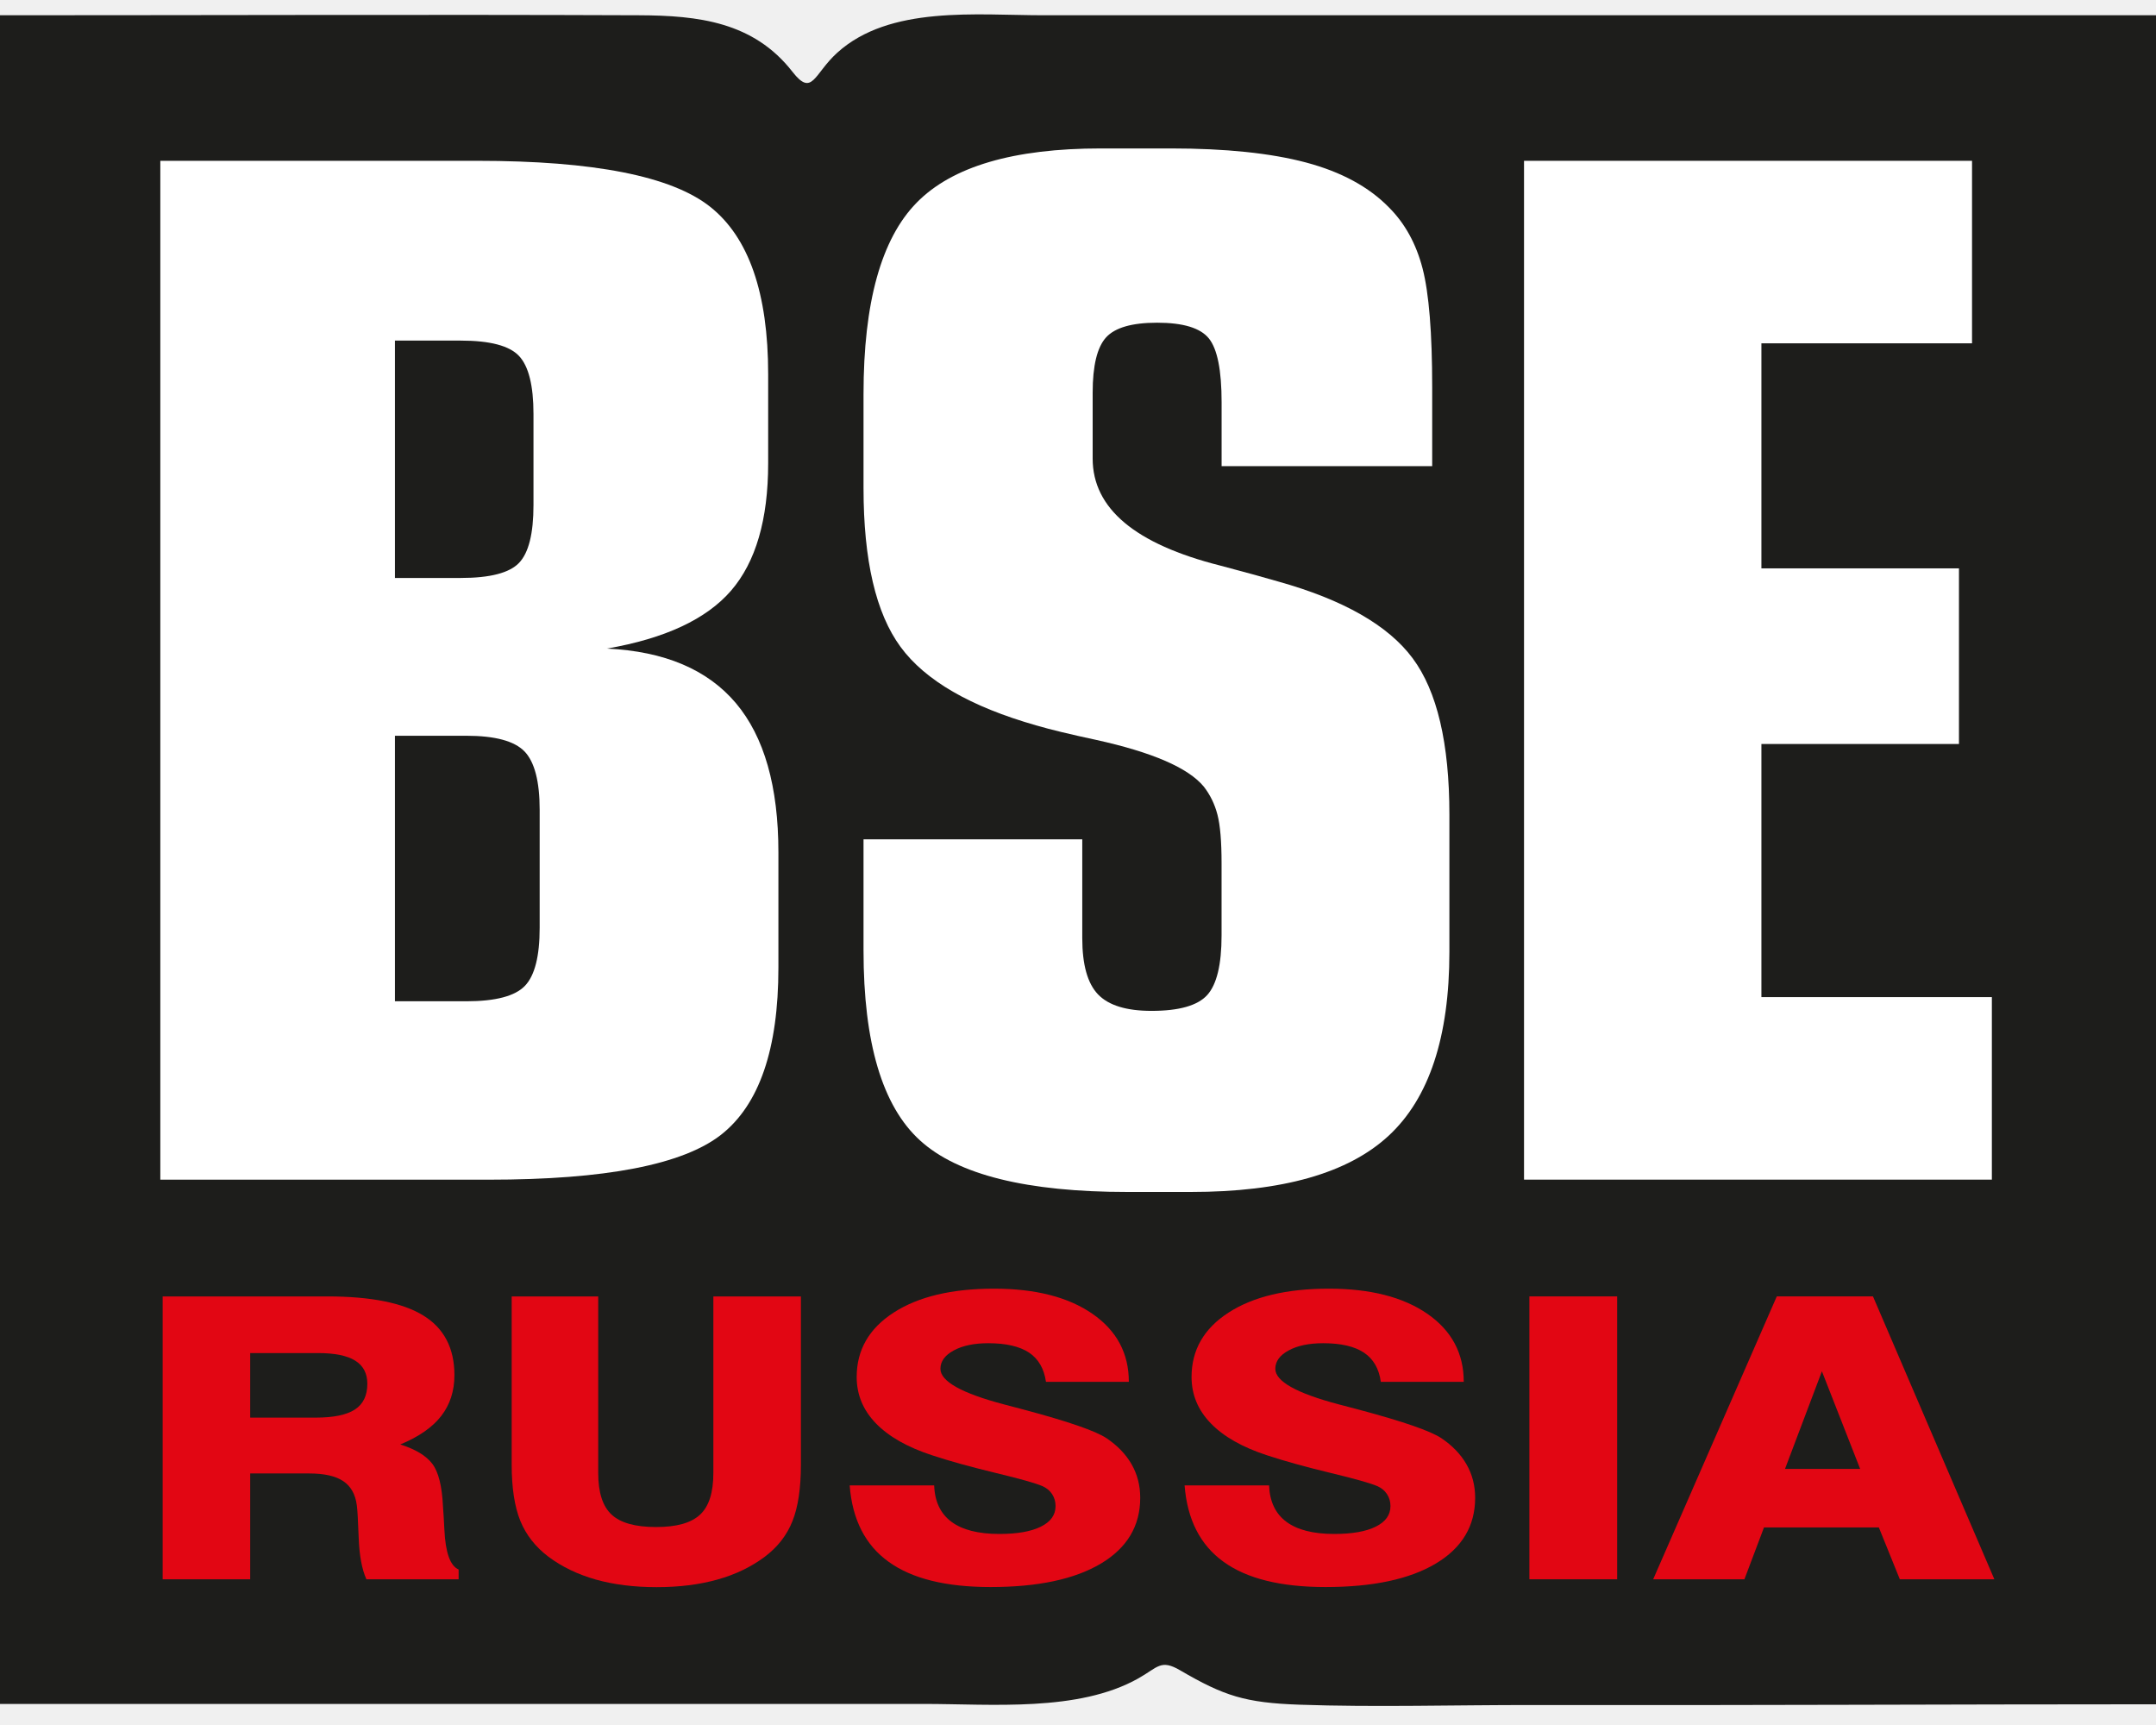
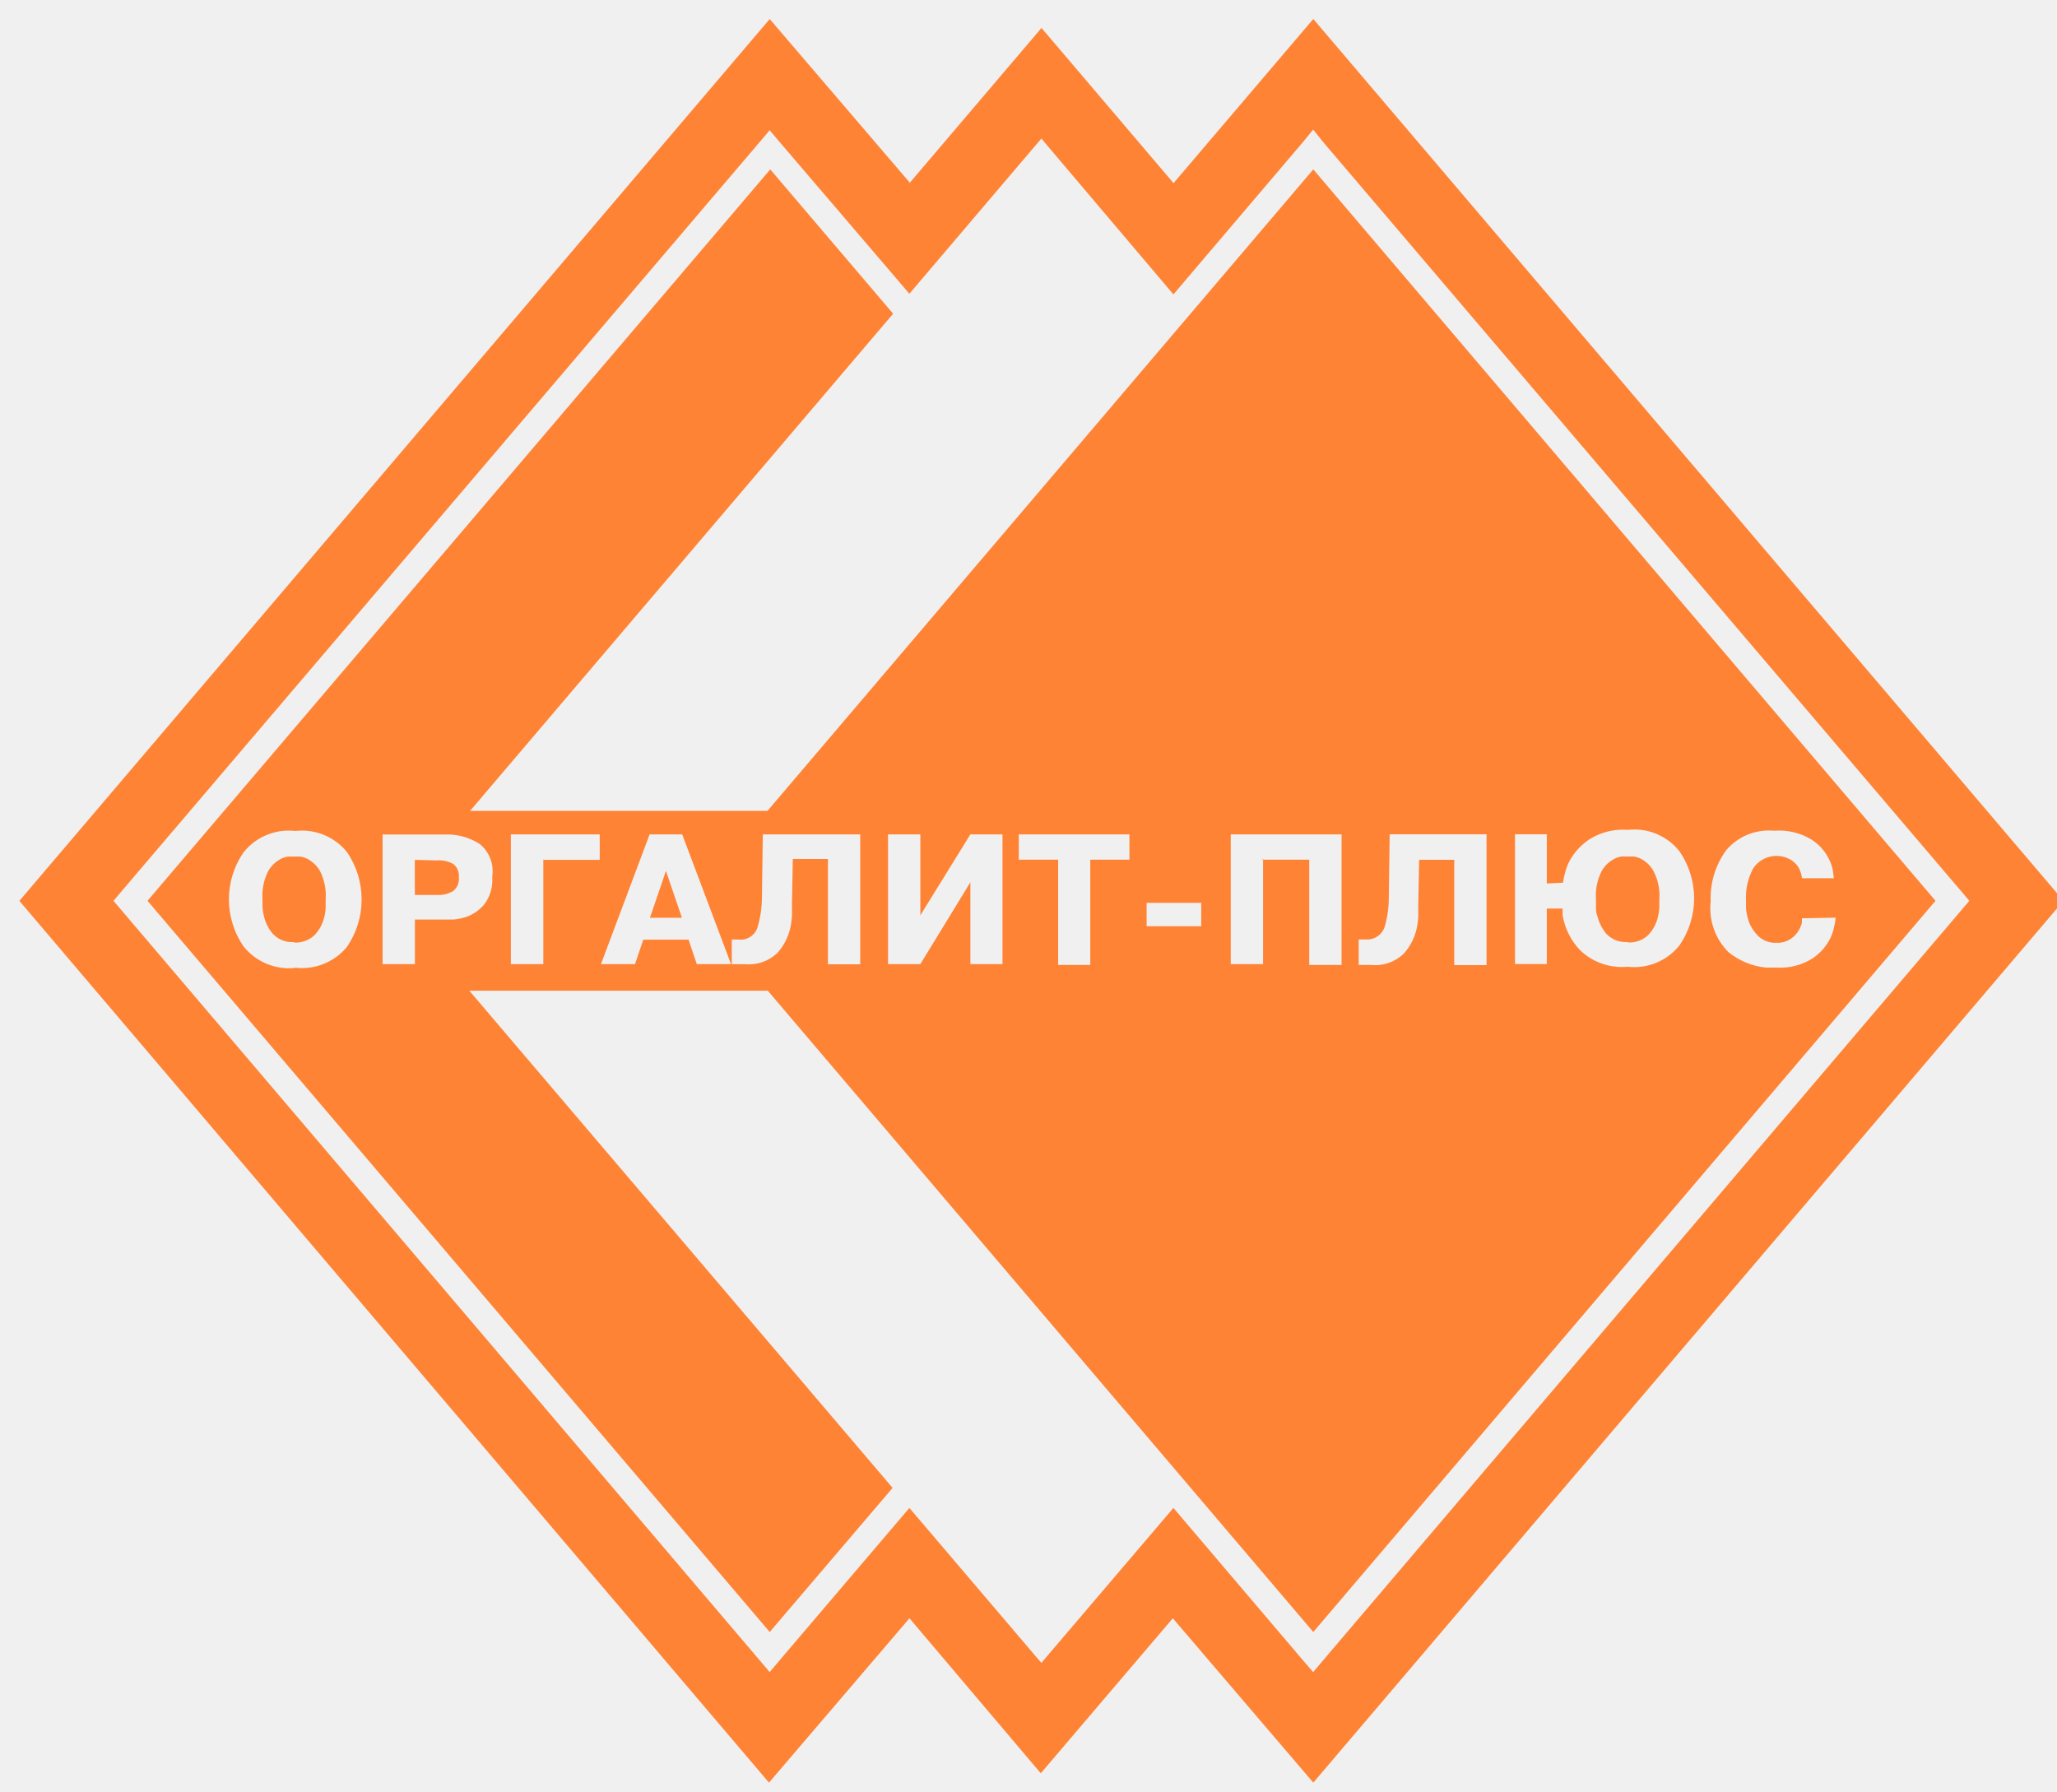
- <svg xmlns="http://www.w3.org/2000/svg" width="100" height="80" viewBox="0 0 100 80" fill="none">
-   <path fill-rule="evenodd" clip-rule="evenodd" d="M0 0.708C9.874 0.708 19.767 0.669 29.639 0.708C32.384 0.718 34.952 1.013 36.756 3.329C37.683 4.517 37.746 3.43 38.831 2.447C41.267 0.241 45.285 0.708 48.424 0.708H100V79.039C90.372 79.039 80.727 79.092 71.105 79.074C67.58 79.068 63.752 79.182 60.267 79.058C57.758 78.97 56.777 78.655 54.739 77.465C53.833 76.934 53.709 77.327 52.797 77.839C50.009 79.407 46.009 79.023 42.849 79.023C28.706 79.023 14.563 79.023 0.423 79.023H0V0.708Z" fill="#1D1D1B" />
-   <path fill-rule="evenodd" clip-rule="evenodd" d="M7.544 73.243V60.124H15.177C17.199 60.124 18.686 60.421 19.643 61.014C20.6 61.607 21.077 62.528 21.077 63.775C21.077 64.513 20.872 65.142 20.466 65.667C20.059 66.193 19.425 66.634 18.566 66.989C19.265 67.209 19.761 67.507 20.049 67.883C20.338 68.261 20.504 68.924 20.547 69.874C20.569 70.141 20.59 70.5 20.612 70.951C20.663 72.008 20.882 72.621 21.272 72.788V73.243H16.995C16.786 72.78 16.668 72.144 16.638 71.337C16.609 70.531 16.579 70.021 16.55 69.813C16.485 69.303 16.276 68.93 15.923 68.692C15.569 68.452 15.039 68.334 14.332 68.334H11.605V73.243H7.544ZM11.605 65.744H14.647C15.47 65.744 16.075 65.62 16.459 65.37C16.845 65.12 17.038 64.722 17.038 64.175C17.038 63.696 16.851 63.336 16.475 63.102C16.102 62.869 15.527 62.751 14.755 62.751H11.605V65.744Z" fill="#E20613" />
-   <path fill-rule="evenodd" clip-rule="evenodd" d="M23.731 60.124H27.747V68.318C27.747 69.222 27.955 69.864 28.371 70.246C28.786 70.63 29.474 70.819 30.433 70.819C31.378 70.819 32.057 70.63 32.469 70.246C32.882 69.864 33.087 69.222 33.087 68.318V60.124H37.148V67.918C37.148 69.015 37.018 69.891 36.756 70.545C36.498 71.199 36.067 71.75 35.468 72.201C34.838 72.67 34.109 73.022 33.276 73.255C32.441 73.489 31.502 73.607 30.456 73.607C29.409 73.607 28.469 73.489 27.636 73.255C26.803 73.019 26.071 72.668 25.444 72.201C24.838 71.743 24.401 71.187 24.133 70.531C23.867 69.874 23.733 69.005 23.733 67.918V60.124H23.731Z" fill="#E20613" />
-   <path fill-rule="evenodd" clip-rule="evenodd" d="M39.41 68.889H43.329C43.355 69.636 43.623 70.199 44.129 70.575C44.635 70.951 45.375 71.14 46.35 71.14C47.181 71.14 47.821 71.028 48.278 70.801C48.733 70.577 48.959 70.258 48.959 69.848C48.959 69.64 48.906 69.456 48.798 69.291C48.691 69.126 48.538 69.002 48.343 68.919C48.047 68.789 47.321 68.584 46.165 68.306C45.011 68.027 44.036 67.757 43.243 67.495C42.096 67.121 41.224 66.627 40.627 66.012C40.033 65.398 39.735 64.681 39.735 63.86C39.735 62.607 40.308 61.611 41.451 60.873C42.595 60.134 44.145 59.764 46.102 59.764C48.02 59.764 49.544 60.152 50.669 60.93C51.795 61.709 52.358 62.761 52.358 64.084H48.514C48.426 63.472 48.166 63.021 47.73 62.73C47.291 62.44 46.663 62.294 45.84 62.294C45.182 62.294 44.649 62.405 44.237 62.629C43.827 62.852 43.619 63.135 43.619 63.48C43.619 64.061 44.597 64.61 46.553 65.128C46.907 65.221 47.177 65.293 47.364 65.341L47.526 65.384C49.546 65.924 50.81 66.361 51.316 66.694C51.828 67.038 52.22 67.444 52.486 67.909C52.754 68.377 52.886 68.895 52.886 69.464C52.886 70.768 52.279 71.786 51.064 72.513C49.847 73.239 48.142 73.602 45.948 73.602C43.877 73.602 42.299 73.214 41.216 72.43C40.135 71.656 39.531 70.473 39.41 68.889Z" fill="#E20613" />
-   <path fill-rule="evenodd" clip-rule="evenodd" d="M54.944 68.889H58.863C58.892 69.636 59.158 70.199 59.664 70.575C60.17 70.951 60.909 71.14 61.883 71.14C62.714 71.14 63.356 71.028 63.811 70.801C64.266 70.577 64.493 70.258 64.493 69.848C64.493 69.64 64.439 69.456 64.331 69.291C64.221 69.126 64.071 69.002 63.876 68.919C63.579 68.789 62.854 68.584 61.7 68.306C60.544 68.027 59.571 67.757 58.776 67.495C57.628 67.121 56.757 66.627 56.161 66.012C55.566 65.398 55.267 64.681 55.267 63.86C55.267 62.607 55.84 61.611 56.984 60.873C58.128 60.134 59.678 59.764 61.635 59.764C63.555 59.764 65.079 60.152 66.204 60.93C67.33 61.709 67.892 62.761 67.892 64.084H64.046C63.961 63.472 63.699 63.021 63.262 62.73C62.825 62.44 62.196 62.294 61.373 62.294C60.716 62.294 60.182 62.405 59.77 62.629C59.359 62.852 59.152 63.135 59.152 63.48C59.152 64.061 60.131 64.61 62.086 65.128C62.439 65.221 62.709 65.293 62.898 65.341L63.059 65.384C65.081 65.924 66.342 66.361 66.848 66.694C67.36 67.038 67.752 67.444 68.018 67.909C68.287 68.377 68.421 68.895 68.421 69.464C68.421 70.768 67.813 71.786 66.596 72.513C65.379 73.239 63.675 73.602 61.48 73.602C59.41 73.602 57.833 73.214 56.75 72.43C55.672 71.656 55.068 70.473 54.944 68.889Z" fill="#E20613" />
-   <path d="M75.008 60.123H70.936V73.242H75.008V60.123Z" fill="#E20613" />
-   <path fill-rule="evenodd" clip-rule="evenodd" d="M82.411 60.123H86.873L92.503 73.242H88.118L87.145 70.837H81.818L80.91 73.242H76.678L82.411 60.123ZM82.793 68.123H86.278L84.504 63.596L82.793 68.123Z" fill="#E20613" />
-   <path fill-rule="evenodd" clip-rule="evenodd" d="M36.104 44.878C36.104 48.653 35.218 51.233 33.446 52.625C31.675 54.013 28.085 54.71 22.676 54.71H7.436V7.458H22.136C27.546 7.458 31.145 8.169 32.938 9.589C34.73 11.009 35.629 13.597 35.629 17.352V21.489C35.629 24.097 35.053 26.066 33.91 27.391C32.764 28.716 30.844 29.612 28.15 30.079C30.821 30.205 32.815 31.05 34.131 32.608C35.446 34.167 36.104 36.473 36.104 39.531V44.878ZM18.318 26.804H21.372C22.729 26.804 23.631 26.57 24.076 26.103C24.521 25.636 24.744 24.746 24.744 23.429V19.199C24.744 17.884 24.521 16.988 24.076 16.511C23.631 16.034 22.729 15.796 21.372 15.796H18.318V26.804ZM18.318 34.122V46.436H21.628C22.985 46.436 23.891 46.197 24.348 45.719C24.803 45.244 25.031 44.348 25.031 43.031V37.558C25.031 36.243 24.797 35.341 24.332 34.853C23.865 34.366 22.963 34.122 21.628 34.122H18.318Z" fill="white" />
-   <path fill-rule="evenodd" clip-rule="evenodd" d="M50.198 38.927V43.508C50.198 44.74 50.442 45.609 50.929 46.117C51.419 46.627 52.246 46.881 53.412 46.881C54.684 46.881 55.546 46.637 55.991 46.15C56.435 45.66 56.659 44.74 56.659 43.382V40.04C56.659 39.02 56.596 38.269 56.468 37.781C56.342 37.293 56.129 36.858 55.832 36.477C55.109 35.607 53.447 34.888 50.838 34.313C49.65 34.059 48.727 33.837 48.071 33.644C45.015 32.775 42.914 31.56 41.77 30.001C40.625 28.443 40.052 25.987 40.052 22.634V18.274C40.052 14.032 40.874 11.074 42.518 9.398C44.162 7.721 47.01 6.884 51.062 6.884H54.306C56.852 6.884 58.941 7.102 60.576 7.536C62.21 7.971 63.492 8.666 64.424 9.621C65.166 10.363 65.686 11.307 65.983 12.453C66.279 13.599 66.428 15.434 66.428 17.959V21.618H56.661V18.656C56.661 17.171 56.464 16.186 56.072 15.698C55.68 15.21 54.879 14.966 53.67 14.966C52.502 14.966 51.714 15.194 51.299 15.651C50.887 16.108 50.68 16.962 50.68 18.211V21.267C50.68 23.579 52.65 25.233 56.598 26.23C57.722 26.529 58.614 26.771 59.27 26.964C62.301 27.811 64.388 29 65.522 30.528C66.657 32.053 67.226 34.473 67.226 37.781V44.144C67.226 48.09 66.287 50.932 64.408 52.672C62.531 54.411 59.471 55.28 55.229 55.28H52.301C47.634 55.28 44.426 54.486 42.677 52.893C40.925 51.302 40.052 48.366 40.052 44.079V38.925H50.198V38.927Z" fill="white" />
-   <path fill-rule="evenodd" clip-rule="evenodd" d="M70.688 54.708V7.458H91.467V15.922H81.698V26.359H90.861V34.504H81.698V46.243H92.387V54.708H70.688Z" fill="white" />
+ <svg xmlns="http://www.w3.org/2000/svg" width="31mm" height="27mm" viewBox="0 0 31 27" version="1.1" id="svg1">
+   <defs id="defs1" />
+   <g id="layer1">
+     <path class="cls-1" d="m 13.706,2.76 1.99,-2.339 1.99,2.339 2.106,-2.474 11.306,13.29 -11.306,13.29 -2.117,-2.477 -1.99,2.336 -1.979,-2.336 -2.117,2.477 L 0.292,13.577 11.6,0.287 13.717,2.76 Z m -11.888,10.689 -0.108,0.127 0.108,0.127 9.633,11.322 0.148,0.175 0.148,-0.175 1.958,-2.299 1.908,2.241 0.082,0.095 0.079,-0.095 1.91,-2.241 1.955,2.299 0.151,0.175 0.148,-0.175 9.633,-11.322 0.108,-0.127 -0.108,-0.127 -9.633,-11.311 -0.148,-0.185 -0.151,0.185 -1.955,2.299 -1.91,-2.254 -0.079,-0.095 -0.082,0.095 -1.908,2.244 -1.958,-2.289 -0.148,-0.175 -0.148,0.175 z m 9.234,-1.228 H 7.084 l 6.376,-7.493 -1.852,-2.175 -9.385,11.023 9.377,11.02 1.852,-2.172 -6.379,-7.493 h 4.498 l 8.221,9.665 9.377,-11.02 -9.377,-11.023 -8.226,9.668 z m -6.615,2.365 h 0.026 a 0.878,0.878 0 0 0 0.765,-0.315 1.265,1.265 0 0 0 0,-1.431 0.873,0.873 0 0 0 -0.765,-0.318 h -0.026 a 0.87,0.87 0 0 0 -0.762,0.318 1.246,1.246 0 0 0 0,1.429 0.878,0.878 0 0 0 0.762,0.32 z m 0,-0.381 a 0.407,0.407 0 0 0 0.299,-0.108 0.577,0.577 0 0 0 0.138,-0.23 0.706,0.706 0 0 0 0.034,-0.185 c 0,-0.058 0,-0.101 0,-0.127 a 0.815,0.815 0 0 0 -0.087,-0.431 0.482,0.482 0 0 0 -0.193,-0.183 0.402,0.402 0 0 0 -0.106,-0.032 h -0.09 -0.09 a 0.368,0.368 0 0 0 -0.108,0.034 0.476,0.476 0 0 0 -0.191,0.183 0.812,0.812 0 0 0 -0.087,0.429 c 0,0.034 0,0.074 0,0.116 a 0.794,0.794 0 0 0 0.021,0.135 0.638,0.638 0 0 0 0.132,0.265 0.394,0.394 0 0 0 0.318,0.127 z m 1.355,-1.63 h -0.026 v 1.955 h 0.487 v -0.672 h 0.439 0.146 a 0.876,0.876 0 0 0 0.191,-0.04 0.63,0.63 0 0 0 0.265,-0.183 0.609,0.609 0 0 0 0.124,-0.423 0.529,0.529 0 0 0 -0.188,-0.492 0.91,0.91 0 0 0 -0.445,-0.143 h -0.984 z m 0.46,0.384 v 0.529 h 0.333 a 0.431,0.431 0 0 0 0.243,-0.058 0.233,0.233 0 0 0 0.087,-0.212 0.222,0.222 0 0 0 -0.085,-0.198 0.442,0.442 0 0 0 -0.246,-0.053 z m 1.939,0 h 0.847 v -0.384 h -1.339 v 1.955 h 0.489 v -1.587 z m 1.625,-0.384 h -0.026 l -0.733,1.955 h 0.513 l 0.124,-0.368 h 0.683 l 0.124,0.368 h 0.516 l -0.736,-1.955 z m -0.021,1.257 h 0.482 l -0.241,-0.706 z m 1.233,0.699 h 0.09 0.082 0.026 a 0.619,0.619 0 0 0 0.487,-0.167 0.836,0.836 0 0 0 0.193,-0.362 1.085,1.085 0 0 0 0.029,-0.201 q 0,-0.095 0,-0.175 l 0.013,-0.68 h 0.529 v 1.587 h 0.487 v -1.958 h -1.468 l -0.013,0.939 a 1.609,1.609 0 0 1 -0.064,0.452 0.265,0.265 0 0 1 -0.296,0.193 h -0.032 -0.037 -0.026 v 0.381 z m 2.842,-0.736 v -1.22 h -0.487 v 1.955 h 0.487 l 0.754,-1.233 v 1.233 h 0.484 v -1.955 h -0.484 z m 2.077,-0.839 v 1.587 h 0.484 v -1.587 h 0.59 v -0.381 h -1.667 v 0.381 z m 1.323,1.003 h 0.833 v -0.352 h -0.823 v 0.352 z m 1.749,-1.003 h 0.712 v 1.587 h 0.487 v -1.968 h -1.67 v 1.955 h 0.487 v -1.587 z m 1.445,1.587 h 0.09 0.085 0.026 a 0.619,0.619 0 0 0 0.487,-0.167 0.836,0.836 0 0 0 0.193,-0.362 1.085,1.085 0 0 0 0.029,-0.201 q 0,-0.095 0,-0.175 l 0.013,-0.68 h 0.529 v 1.587 h 0.487 v -1.971 h -1.46 l -0.013,0.939 a 1.614,1.614 0 0 1 -0.061,0.452 0.28,0.28 0 0 1 -0.296,0.193 h -0.034 -0.037 -0.026 v 0.381 z m 2.847,-1.228 v -0.741 h -0.479 v 1.955 h 0.479 v -0.836 h 0.238 c 0,0.016 0,0.034 0,0.05 v 0.05 a 1.008,1.008 0 0 0 0.265,0.529 0.91,0.91 0 0 0 0.701,0.249 h 0.026 a 0.87,0.87 0 0 0 0.765,-0.318 1.246,1.246 0 0 0 0,-1.429 0.865,0.865 0 0 0 -0.762,-0.318 h -0.026 a 0.947,0.947 0 0 0 -0.556,0.138 0.923,0.923 0 0 0 -0.288,0.296 0.775,0.775 0 0 0 -0.085,0.204 1.18,1.18 0 0 0 -0.034,0.159 z m 1.225,0.889 a 0.41,0.41 0 0 0 0.299,-0.108 0.577,0.577 0 0 0 0.138,-0.23 0.836,0.836 0 0 0 0.034,-0.185 c 0,-0.058 0,-0.101 0,-0.127 a 0.794,0.794 0 0 0 -0.09,-0.431 0.466,0.466 0 0 0 -0.193,-0.183 0.386,0.386 0 0 0 -0.103,-0.032 h -0.09 -0.093 a 0.352,0.352 0 0 0 -0.106,0.034 0.466,0.466 0 0 0 -0.193,0.183 0.812,0.812 0 0 0 -0.087,0.429 c 0,0.034 0,0.074 0,0.116 0,0.042 0,0.09 0.021,0.135 a 0.669,0.669 0 0 0 0.132,0.265 0.4,0.4 0 0 0 0.32,0.127 z m 2.646,-0.365 h -0.026 c 0,0.021 0,0.045 0,0.069 a 0.482,0.482 0 0 1 -0.029,0.079 0.41,0.41 0 0 1 -0.119,0.148 0.357,0.357 0 0 1 -0.235,0.074 0.373,0.373 0 0 1 -0.28,-0.106 0.598,0.598 0 0 1 -0.14,-0.22 0.942,0.942 0 0 1 -0.04,-0.191 c 0,-0.058 0,-0.101 0,-0.122 a 0.921,0.921 0 0 1 0.108,-0.482 0.423,0.423 0 0 1 0.572,-0.127 0.352,0.352 0 0 1 0.119,0.124 0.55,0.55 0 0 1 0.032,0.085 0.415,0.415 0 0 1 0.013,0.066 h 0.479 a 1.058,1.058 0 0 0 -0.018,-0.138 0.635,0.635 0 0 0 -0.056,-0.153 0.725,0.725 0 0 0 -0.265,-0.294 0.945,0.945 0 0 0 -0.548,-0.132 h -0.026 a 0.839,0.839 0 0 0 -0.712,0.299 1.225,1.225 0 0 0 -0.23,0.767 0.934,0.934 0 0 0 0.265,0.762 1.058,1.058 0 0 0 0.564,0.235 h 0.066 0.069 0.026 a 0.908,0.908 0 0 0 0.548,-0.14 0.794,0.794 0 0 0 0.265,-0.302 0.725,0.725 0 0 0 0.056,-0.167 0.794,0.794 0 0 0 0.024,-0.143 z" id="path1" style="fill:#ff8335;fill-rule:evenodd;stroke-width:0.265;fill-opacity:1;stroke:none;stroke-opacity:1;stroke-dasharray:none" />
+   </g>
</svg>
